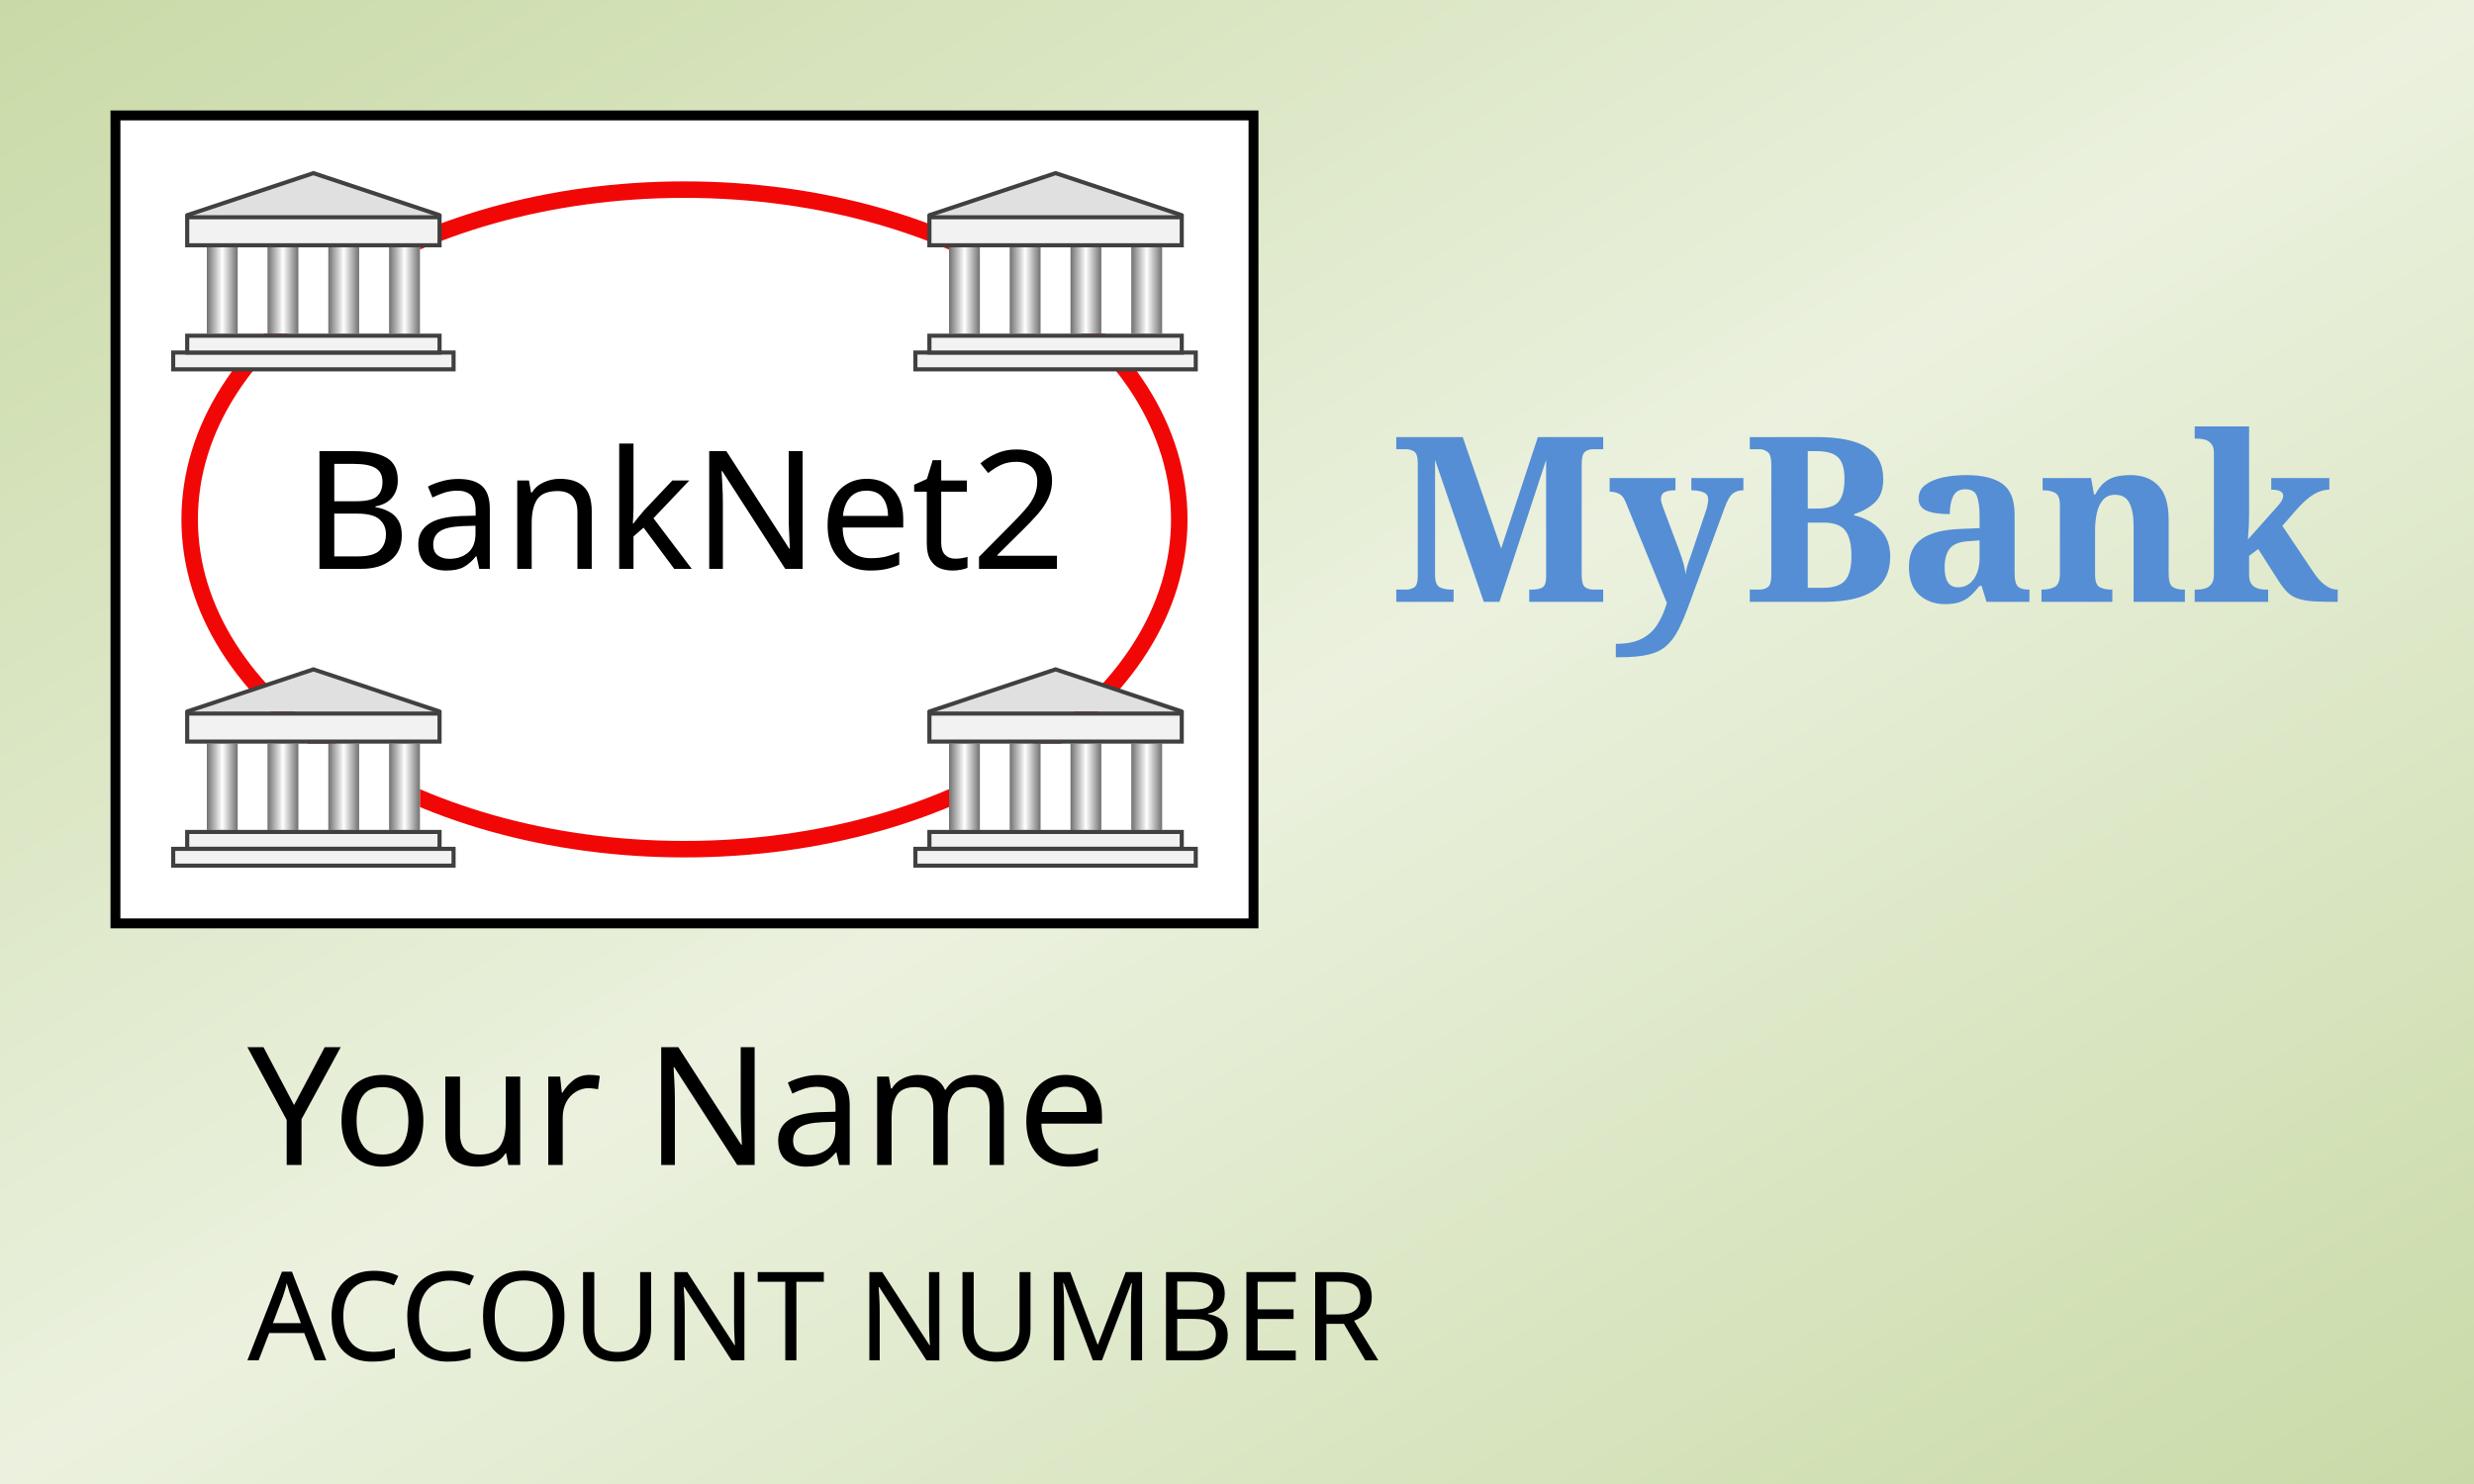
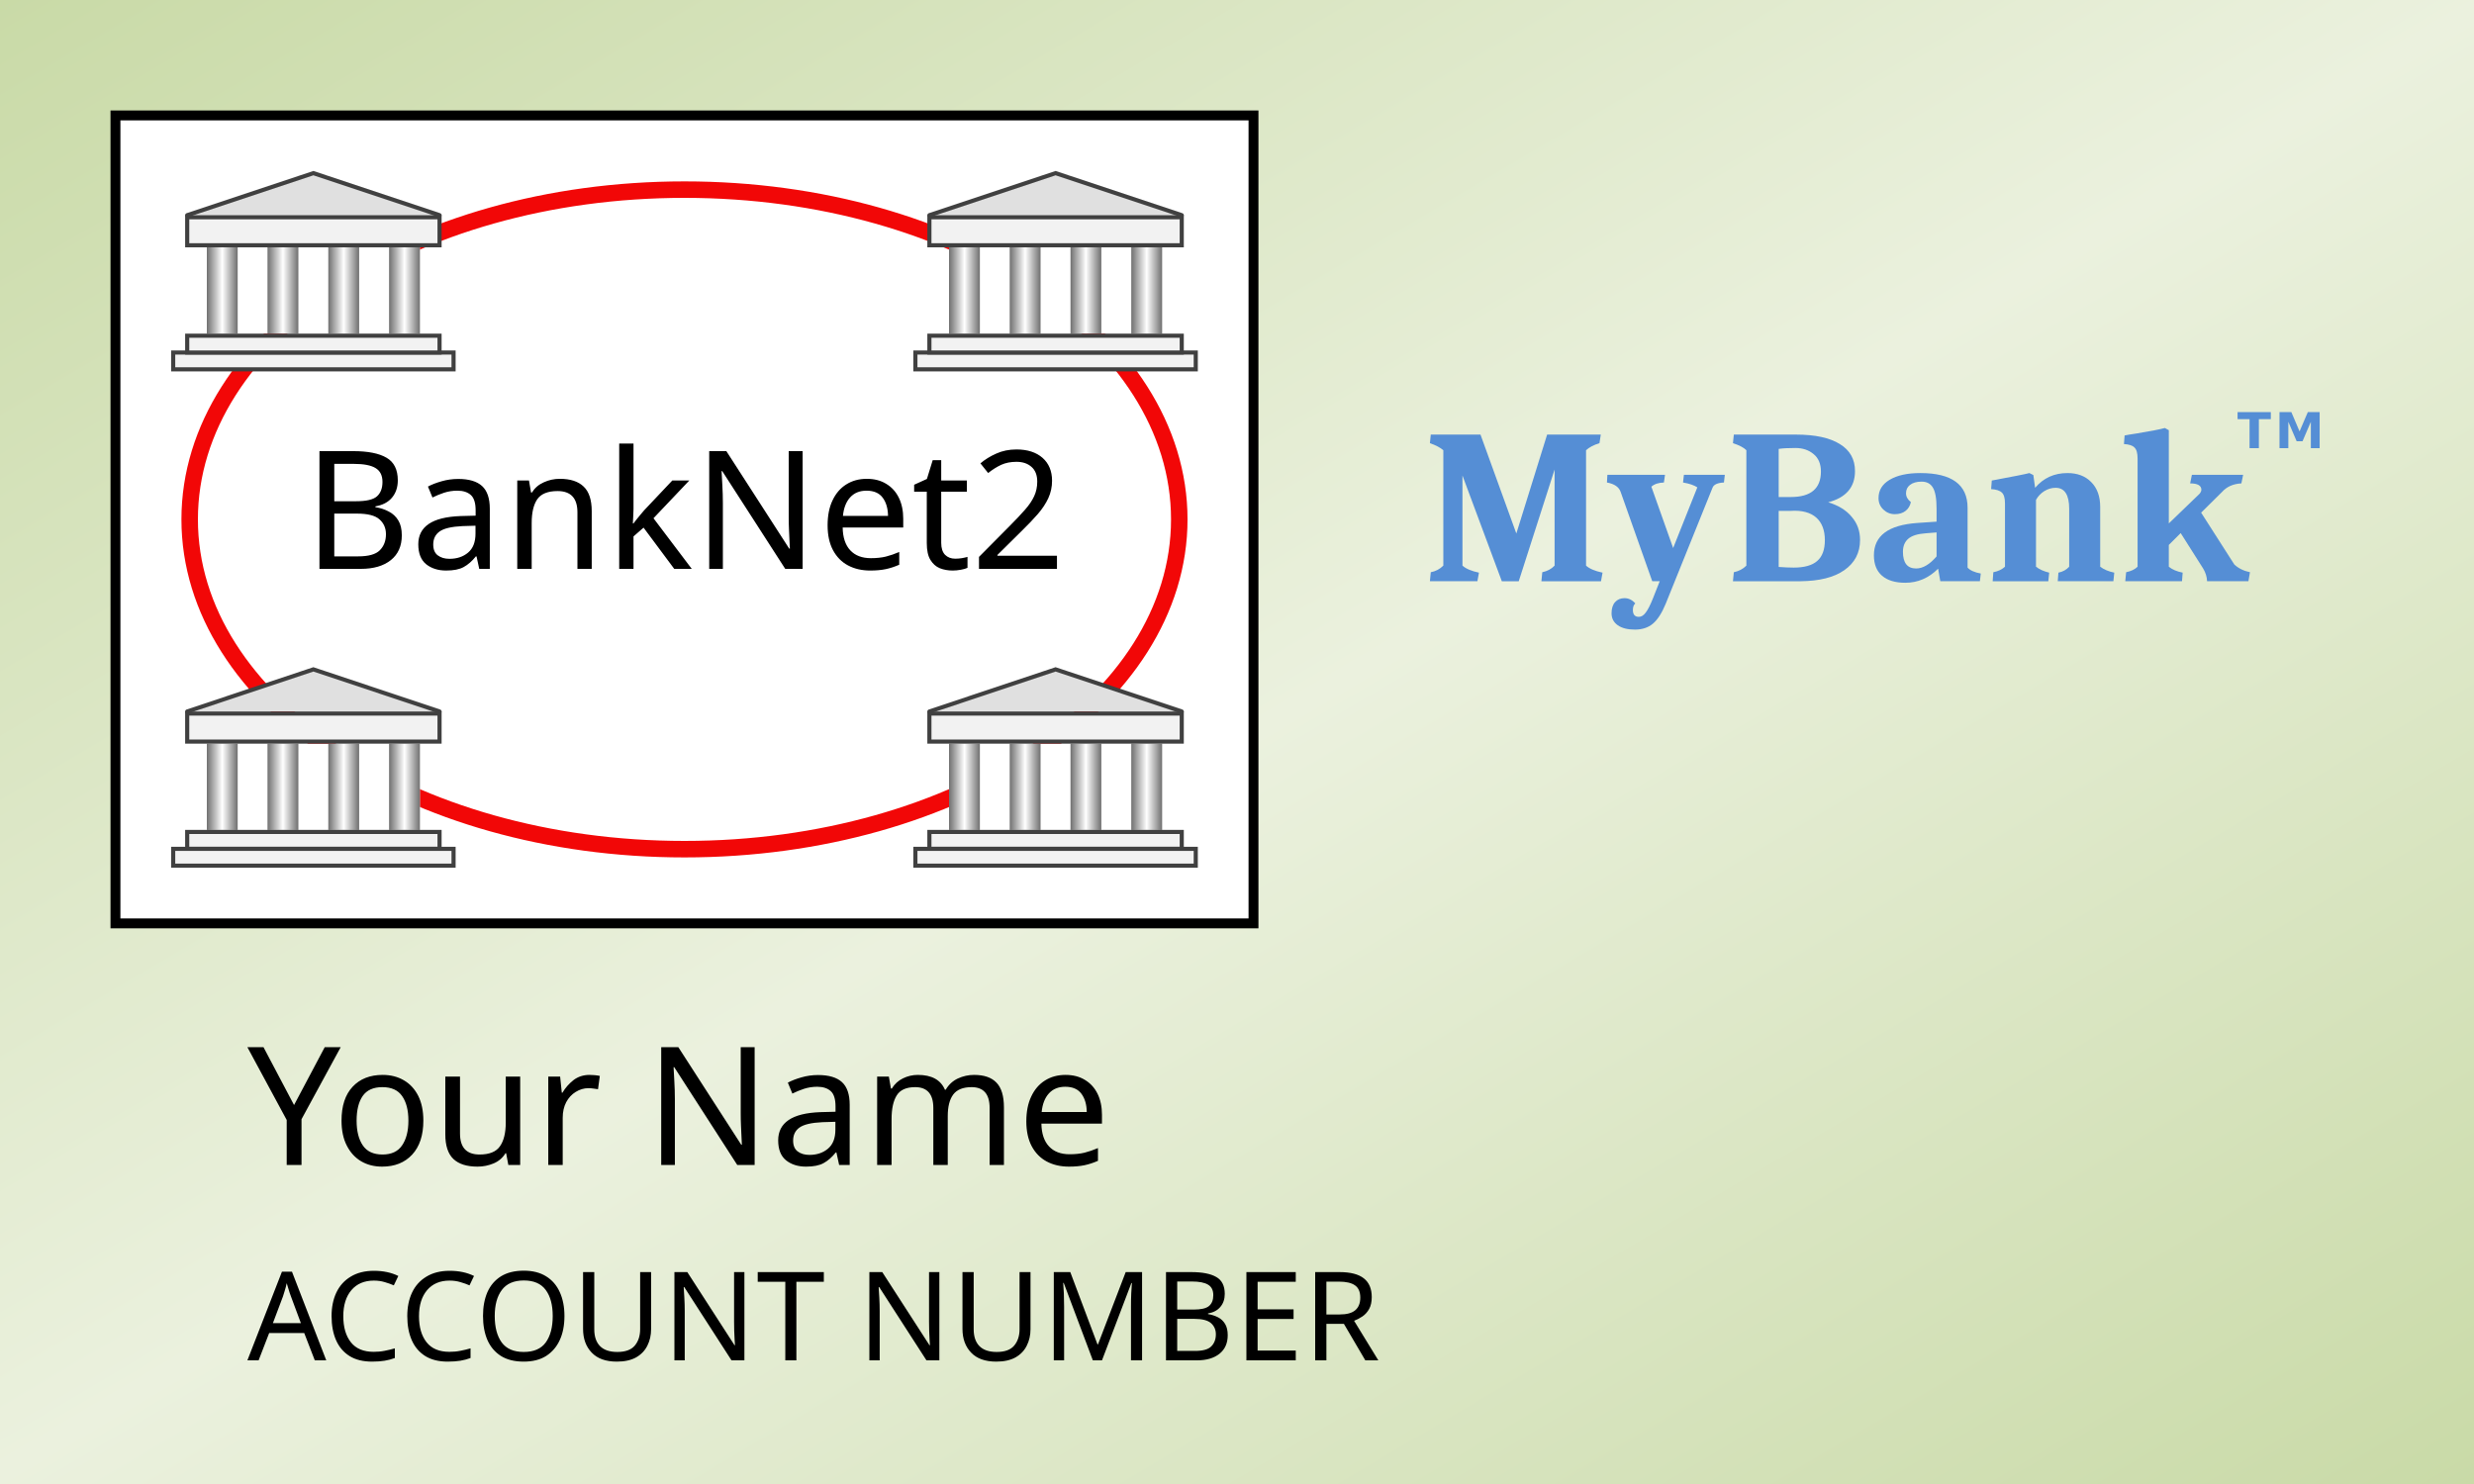
<svg xmlns="http://www.w3.org/2000/svg" width="300" height="180">
  <defs>
    <linearGradient y2="1" x2="1" y1="0" x1="0" id="bankdirectGradient">
      <stop offset="0" stop-color="#c9daa7" />
      <stop offset="0.5" stop-color="#ebf1de" />
      <stop offset="1" stop-color="#c9daa7" />
    </linearGradient>
    <linearGradient x2="1" x1="0" id="bankPillar">
      <stop stop-color="#707070" offset="0" />
      <stop stop-color="#ffffff" offset="0.5" />
      <stop stop-color="#707070" offset="1" />
    </linearGradient>
    <filter width="200%" height="200%" x="-50%" y="-50%" id="bankShaddow">
      <feGaussianBlur stdDeviation="0.68" />
    </filter>
  </defs>
  <rect x="0" y="0" width="300" height="180" fill="url(#bankdirectGradient)" />
-   <text x="226" y="73" font-family="Serif" font-size="28" text-anchor="middle" fill="#558ed5" font-weight="bold">MyBank</text>
+   <g aria-label="MyBank" fill="#558ed5">
+     <path d="m 194.326,69.46 -0.187,1.04 h -7.227 l 0.107,-1.093 c 0.604,-0.124 1.102,-0.391 1.493,-0.8 V 56.953 l -4.347,13.547 h -2.053 l -4.773,-12.827 v 10.933 c 0.409,0.373 1.076,0.658 2,0.853 l -0.187,1.04 h -5.76 l 0.107,-1.093 c 0.587,-0.107 1.093,-0.373 1.52,-0.8 V 54.606 c -0.373,-0.32 -0.916,-0.604 -1.627,-0.853 l 0.107,-1.04 h 6.027 l 4.347,12 3.733,-12 h 6.507 l -0.16,1.04 c -0.693,0.213 -1.236,0.498 -1.627,0.853 v 14 c 0.409,0.373 1.076,0.658 2,0.853 z" />
+     <path d="m 201.979,73.246 c -0.462,1.12 -0.978,1.92 -1.547,2.4 -0.569,0.48 -1.298,0.72 -2.187,0.72 -0.889,0 -1.582,-0.178 -2.08,-0.533 -0.498,-0.356 -0.747,-0.836 -0.747,-1.44 0,-0.587 0.142,-1.04 0.427,-1.36 0.284,-0.32 0.667,-0.48 1.147,-0.48 0.498,0 0.933,0.213 1.307,0.64 -0.196,0.16 -0.293,0.427 -0.293,0.8 0,0.551 0.24,0.827 0.72,0.827 0.302,0 0.578,-0.169 0.827,-0.507 0.267,-0.338 0.569,-0.933 0.907,-1.787 l 0.8,-2.027 h -0.907 l -3.84,-10.853 c -0.213,-0.587 -0.764,-0.96 -1.653,-1.12 l 0.053,-0.933 h 6.987 l -0.133,0.933 c -0.658,0.018 -1.164,0.187 -1.52,0.507 l 2.64,7.44 2.933,-7.36 c -0.409,-0.267 -0.987,-0.462 -1.733,-0.587 l 0.107,-0.933 h 4.96 l -0.107,0.933 c -0.782,0.036 -1.244,0.249 -1.387,0.64 z" />
+     <path d="m 217.766,52.713 c 2.329,0 4.107,0.382 5.333,1.147 1.227,0.747 1.84,1.84 1.84,3.28 0,1.956 -1.084,3.218 -3.253,3.787 1.244,0.373 2.196,0.96 2.853,1.76 0.676,0.782 1.013,1.716 1.013,2.8 0,1.564 -0.64,2.791 -1.92,3.68 -1.28,0.889 -3.04,1.306 -5.28,1.333 h -8.213 l 0.107,-1.093 c 0.604,-0.124 1.111,-0.391 1.52,-0.8 V 54.606 c -0.32,-0.32 -0.862,-0.604 -1.627,-0.853 l 0.107,-1.04 z m -0.64,9.253 h -1.44 v 6.8 c 0.693,0.053 1.298,0.08 1.813,0.08 1.298,0 2.249,-0.267 2.853,-0.8 0.622,-0.533 0.933,-1.378 0.933,-2.533 0,-2.364 -1.393,-3.739 -4.16,-3.547 z m 3.68,-4.773 c 0,-0.924 -0.293,-1.627 -0.88,-2.107 -0.587,-0.498 -1.324,-0.747 -2.213,-0.747 -0.871,0 -1.547,0.036 -2.027,0.107 v 5.84 h 1.467 c 2.436,0 3.653,-1.031 3.653,-3.093 z" />
+     <path d="m 231.046,70.686 c -1.227,0 -2.169,-0.284 -2.827,-0.853 -0.658,-0.569 -0.987,-1.396 -0.987,-2.48 0,-2.364 1.751,-3.671 5.253,-3.92 l 2.347,-0.16 v -1.547 c 0,-1.244 -0.151,-2.107 -0.453,-2.587 -0.284,-0.48 -0.738,-0.72 -1.36,-0.72 -0.604,0 -1.076,0.133 -1.413,0.4 -0.32,0.249 -0.48,0.587 -0.48,1.013 0,0.409 0.196,0.764 0.587,1.067 -0.089,0.444 -0.302,0.8 -0.64,1.067 -0.338,0.267 -0.773,0.4 -1.307,0.4 -0.533,0 -0.996,-0.187 -1.387,-0.56 -0.391,-0.373 -0.587,-0.836 -0.587,-1.387 0,-0.942 0.444,-1.68 1.333,-2.213 0.907,-0.551 2.151,-0.827 3.733,-0.827 3.822,0 5.733,1.404 5.733,4.213 v 7.253 c 0.302,0.338 0.836,0.578 1.6,0.72 l -0.107,0.933 h -4.8 l -0.267,-1.52 c -1.138,1.138 -2.462,1.707 -3.973,1.707 z m 2.453,-6 c -0.978,0.071 -1.68,0.293 -2.107,0.667 -0.427,0.373 -0.64,0.898 -0.64,1.573 0,1.351 0.533,2.027 1.6,2.027 0.818,0 1.644,-0.489 2.48,-1.467 v -2.907 z" />
+     <path d="m 250.913,61.726 c 0,-1.707 -0.551,-2.56 -1.653,-2.56 -0.462,0 -0.916,0.133 -1.36,0.4 -0.427,0.267 -0.764,0.622 -1.013,1.067 v 8.107 c 0.409,0.32 0.942,0.56 1.6,0.72 l -0.107,1.04 h -6.747 l 0.08,-1.093 c 0.569,-0.107 1.04,-0.329 1.413,-0.667 v -7.68 c 0,-0.64 -0.124,-1.076 -0.373,-1.307 -0.249,-0.249 -0.684,-0.391 -1.307,-0.427 l 0.08,-1.04 c 2.667,-0.498 4.187,-0.8 4.56,-0.907 l 0.48,0.24 0.213,1.547 c 1.013,-1.191 2.32,-1.787 3.92,-1.787 1.209,0 2.169,0.364 2.88,1.093 0.729,0.729 1.093,1.733 1.093,3.013 v 7.253 c 0.444,0.338 1.013,0.578 1.707,0.72 l -0.107,1.04 h -6.747 l 0.08,-1.04 c 0.533,-0.107 0.969,-0.347 1.307,-0.72 z" />
+     <path d="m 266.939,59.406 c 0,-0.516 -0.453,-0.773 -1.36,-0.773 l 0.213,-1.04 h 6.213 l -0.213,1.04 c -0.996,0.053 -1.778,0.4 -2.347,1.04 l -2.533,2.507 4.027,6.293 c 0.498,0.462 1.129,0.773 1.893,0.933 l -0.187,1.093 h -5.013 c -0.018,-0.533 -0.178,-1.049 -0.48,-1.547 l -2.72,-4.293 -1.44,1.44 v 2.64 c 0.409,0.338 0.969,0.578 1.68,0.72 l -0.08,1.04 h -6.88 l 0.107,-1.093 c 0.604,-0.124 1.067,-0.347 1.387,-0.667 V 55.62 c 0,-0.658 -0.124,-1.102 -0.373,-1.333 -0.231,-0.249 -0.658,-0.391 -1.28,-0.427 l 0.08,-1.04 c 0.231,-0.053 0.711,-0.133 1.44,-0.24 1.724,-0.284 2.871,-0.507 3.44,-0.667 l 0.48,0.267 v 11.307 l 3.733,-3.6 c 0.142,-0.178 0.213,-0.338 0.213,-0.48 z" />
+     <path d="m 271.331,49.986 h 4.031 v 0.853 h -1.45 v 3.521 h -1.128 v -3.521 h -1.453 z" />
+     <path d="m 276.415,49.986 h 1.436 l 0.996,2.341 1.002,-2.341 h 1.433 v 4.374 h -1.066 V 51.16 l -1.008,2.358 h -0.715 l -1.008,-2.358 v 3.199 h -1.069 z" />
+   </g>
  <rect x="14" y="14" width="138" height="98" stroke="#000000" stroke-width="1.2" fill="#ffffff" />
  <ellipse cx="83" cy="63" rx="60" ry="40" stroke="#f20707" stroke-width="2" fill="none" />
  <text x="83" y="69" font-family="Sans-serif" font-size="20" text-anchor="middle">BankNet2</text>
  <rect x="25.08" y="30" width="25.84" height="10.47" fill="#ffffff" />
  <rect x="25.08" y="30" width="3.74" height="10.47" fill="url(#bankPillar)" />
  <rect x="32.44" y="30" width="3.74" height="10.47" fill="url(#bankPillar)" />
  <rect x="39.81" y="30" width="3.74" height="10.47" fill="url(#bankPillar)" />
  <rect x="47.18" y="30" width="3.74" height="10.47" fill="url(#bankPillar)" />
  <path stroke="#404040" stroke-width="0.5" fill="#e0e0e0" d="M 22.7,26.1 L 38,21 53.3,26.1" stroke-linecap="round" />
  <rect x="22.7" y="26.35" width="30.6" height="3.4" stroke="#404040" stroke-width="0.5" fill="#f2f2f2" />
  <rect x="21" y="42.76" width="34" height="2.04" stroke="#404040" stroke-width="0.5" fill="#f2f2f2" />
  <rect x="22.7" y="40.72" width="30.6" height="2.04" stroke="#404040" stroke-width="0.5" fill="#f2f2f2" />
  <rect x="25.08" y="90.2" width="25.84" height="10.47" fill="#ffffff" />
  <rect x="25.08" y="90.2" width="3.74" height="10.47" fill="url(#bankPillar)" />
  <rect x="32.44" y="90.2" width="3.74" height="10.47" fill="url(#bankPillar)" />
  <rect x="39.81" y="90.2" width="3.74" height="10.47" fill="url(#bankPillar)" />
  <rect x="47.18" y="90.2" width="3.74" height="10.47" fill="url(#bankPillar)" />
  <path stroke="#404040" stroke-width="0.5" fill="#e0e0e0" d="M 22.7,86.3 L 38,81.19 53.3,86.3" stroke-linecap="round" />
  <rect x="22.7" y="86.55" width="30.6" height="3.4" stroke="#404040" stroke-width="0.5" fill="#f2f2f2" />
  <rect x="21" y="102.96" width="34" height="2.04" stroke="#404040" stroke-width="0.5" fill="#f2f2f2" />
  <rect x="22.7" y="100.91" width="30.6" height="2.04" stroke="#404040" stroke-width="0.5" fill="#f2f2f2" />
  <rect x="115.08" y="30" width="25.84" height="10.47" fill="#ffffff" />
  <rect x="115.08" y="30" width="3.74" height="10.47" fill="url(#bankPillar)" />
  <rect x="122.44" y="30" width="3.74" height="10.47" fill="url(#bankPillar)" />
  <rect x="129.81" y="30" width="3.74" height="10.47" fill="url(#bankPillar)" />
  <rect x="137.18" y="30" width="3.74" height="10.47" fill="url(#bankPillar)" />
  <path stroke="#404040" stroke-width="0.5" fill="#e0e0e0" d="M 112.7,26.1 L 128,21 143.3,26.1" stroke-linecap="round" />
  <rect x="112.7" y="26.35" width="30.6" height="3.4" stroke="#404040" stroke-width="0.5" fill="#f2f2f2" />
  <rect x="111" y="42.76" width="34" height="2.04" stroke="#404040" stroke-width="0.5" fill="#f2f2f2" />
  <rect x="112.7" y="40.72" width="30.6" height="2.04" stroke="#404040" stroke-width="0.5" fill="#f2f2f2" />
  <rect x="115.08" y="90.2" width="25.84" height="10.47" fill="#ffffff" />
  <rect x="115.08" y="90.2" width="3.74" height="10.47" fill="url(#bankPillar)" />
  <rect x="122.44" y="90.2" width="3.74" height="10.47" fill="url(#bankPillar)" />
  <rect x="129.81" y="90.2" width="3.74" height="10.47" fill="url(#bankPillar)" />
  <rect x="137.18" y="90.2" width="3.74" height="10.47" fill="url(#bankPillar)" />
  <path stroke="#404040" stroke-width="0.5" fill="#e0e0e0" d="M 112.7,86.3 L 128,81.19 143.3,86.3" stroke-linecap="round" />
  <rect x="112.7" y="86.55" width="30.6" height="3.4" stroke="#404040" stroke-width="0.5" fill="#f2f2f2" />
  <rect x="111" y="102.96" width="34" height="2.04" stroke="#404040" stroke-width="0.5" fill="#f2f2f2" />
  <rect x="112.7" y="100.91" width="30.6" height="2.04" stroke="#404040" stroke-width="0.5" fill="#f2f2f2" />
  <text x="30" y="141.3" font-family="Sans-serif" font-size="20">Your Name</text>
  <text x="30" y="165" font-family="Sans-serif" font-size="15" font-weight="500">ACCOUNT NUMBER</text>
</svg>
